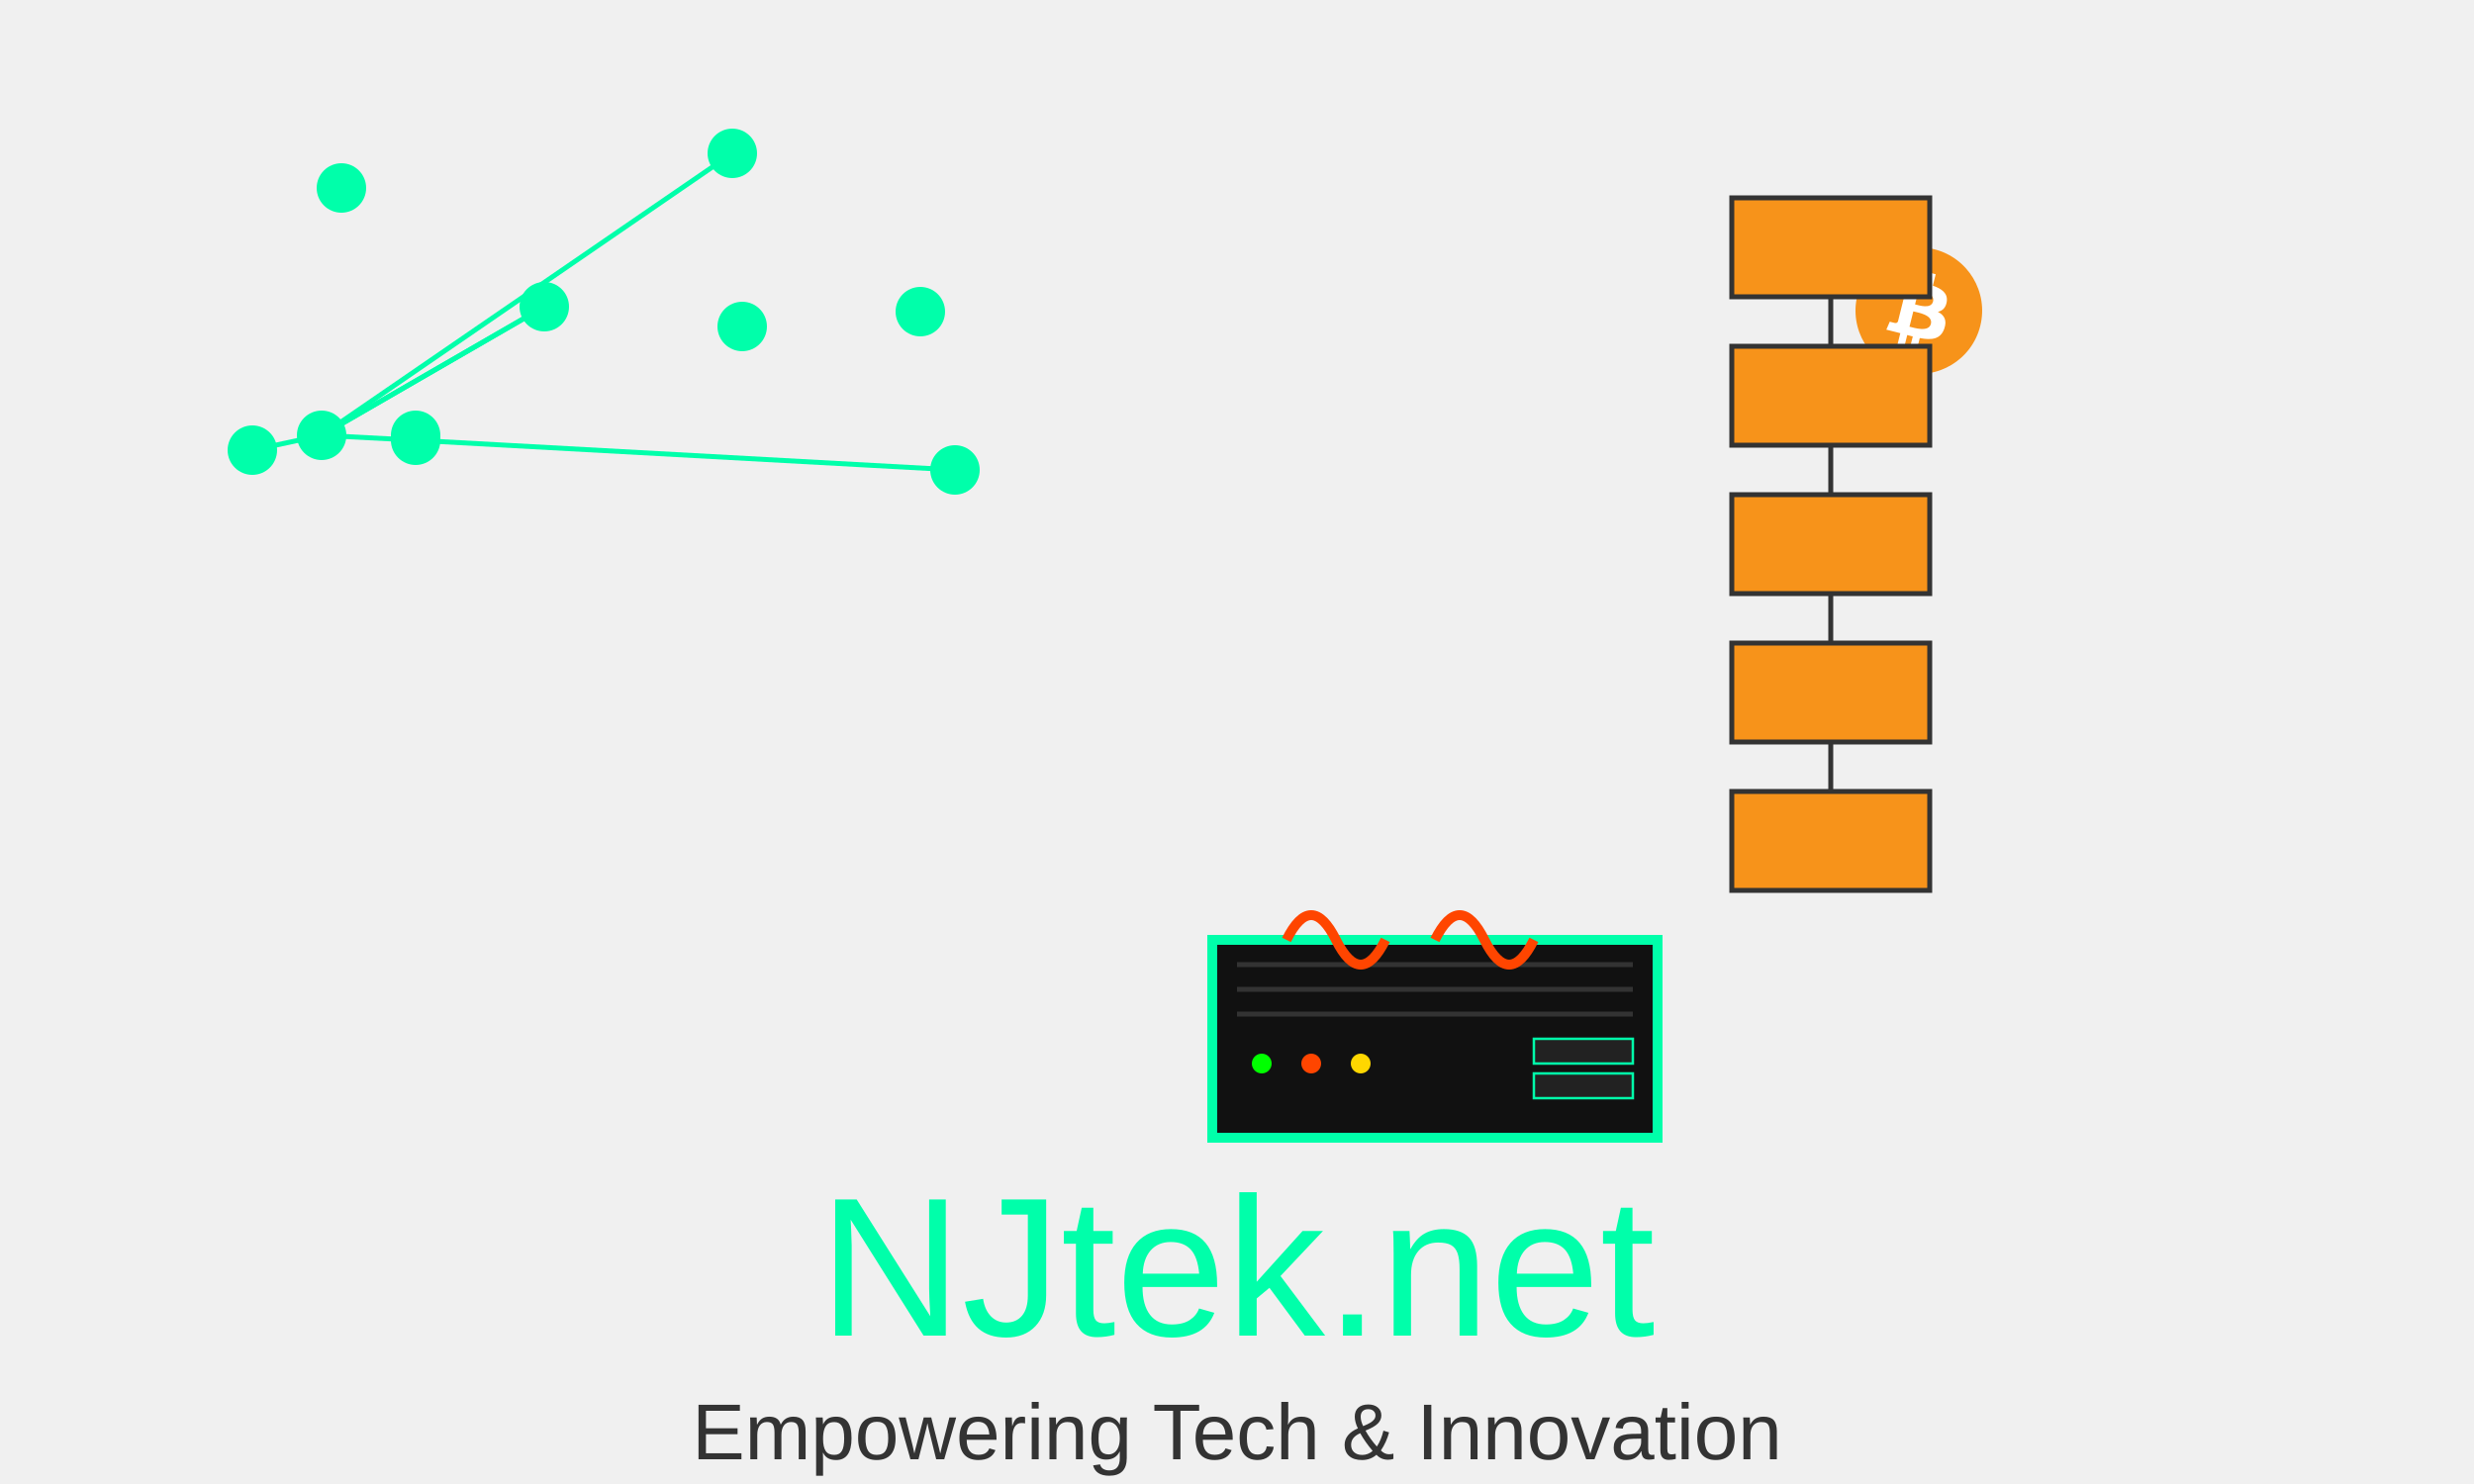
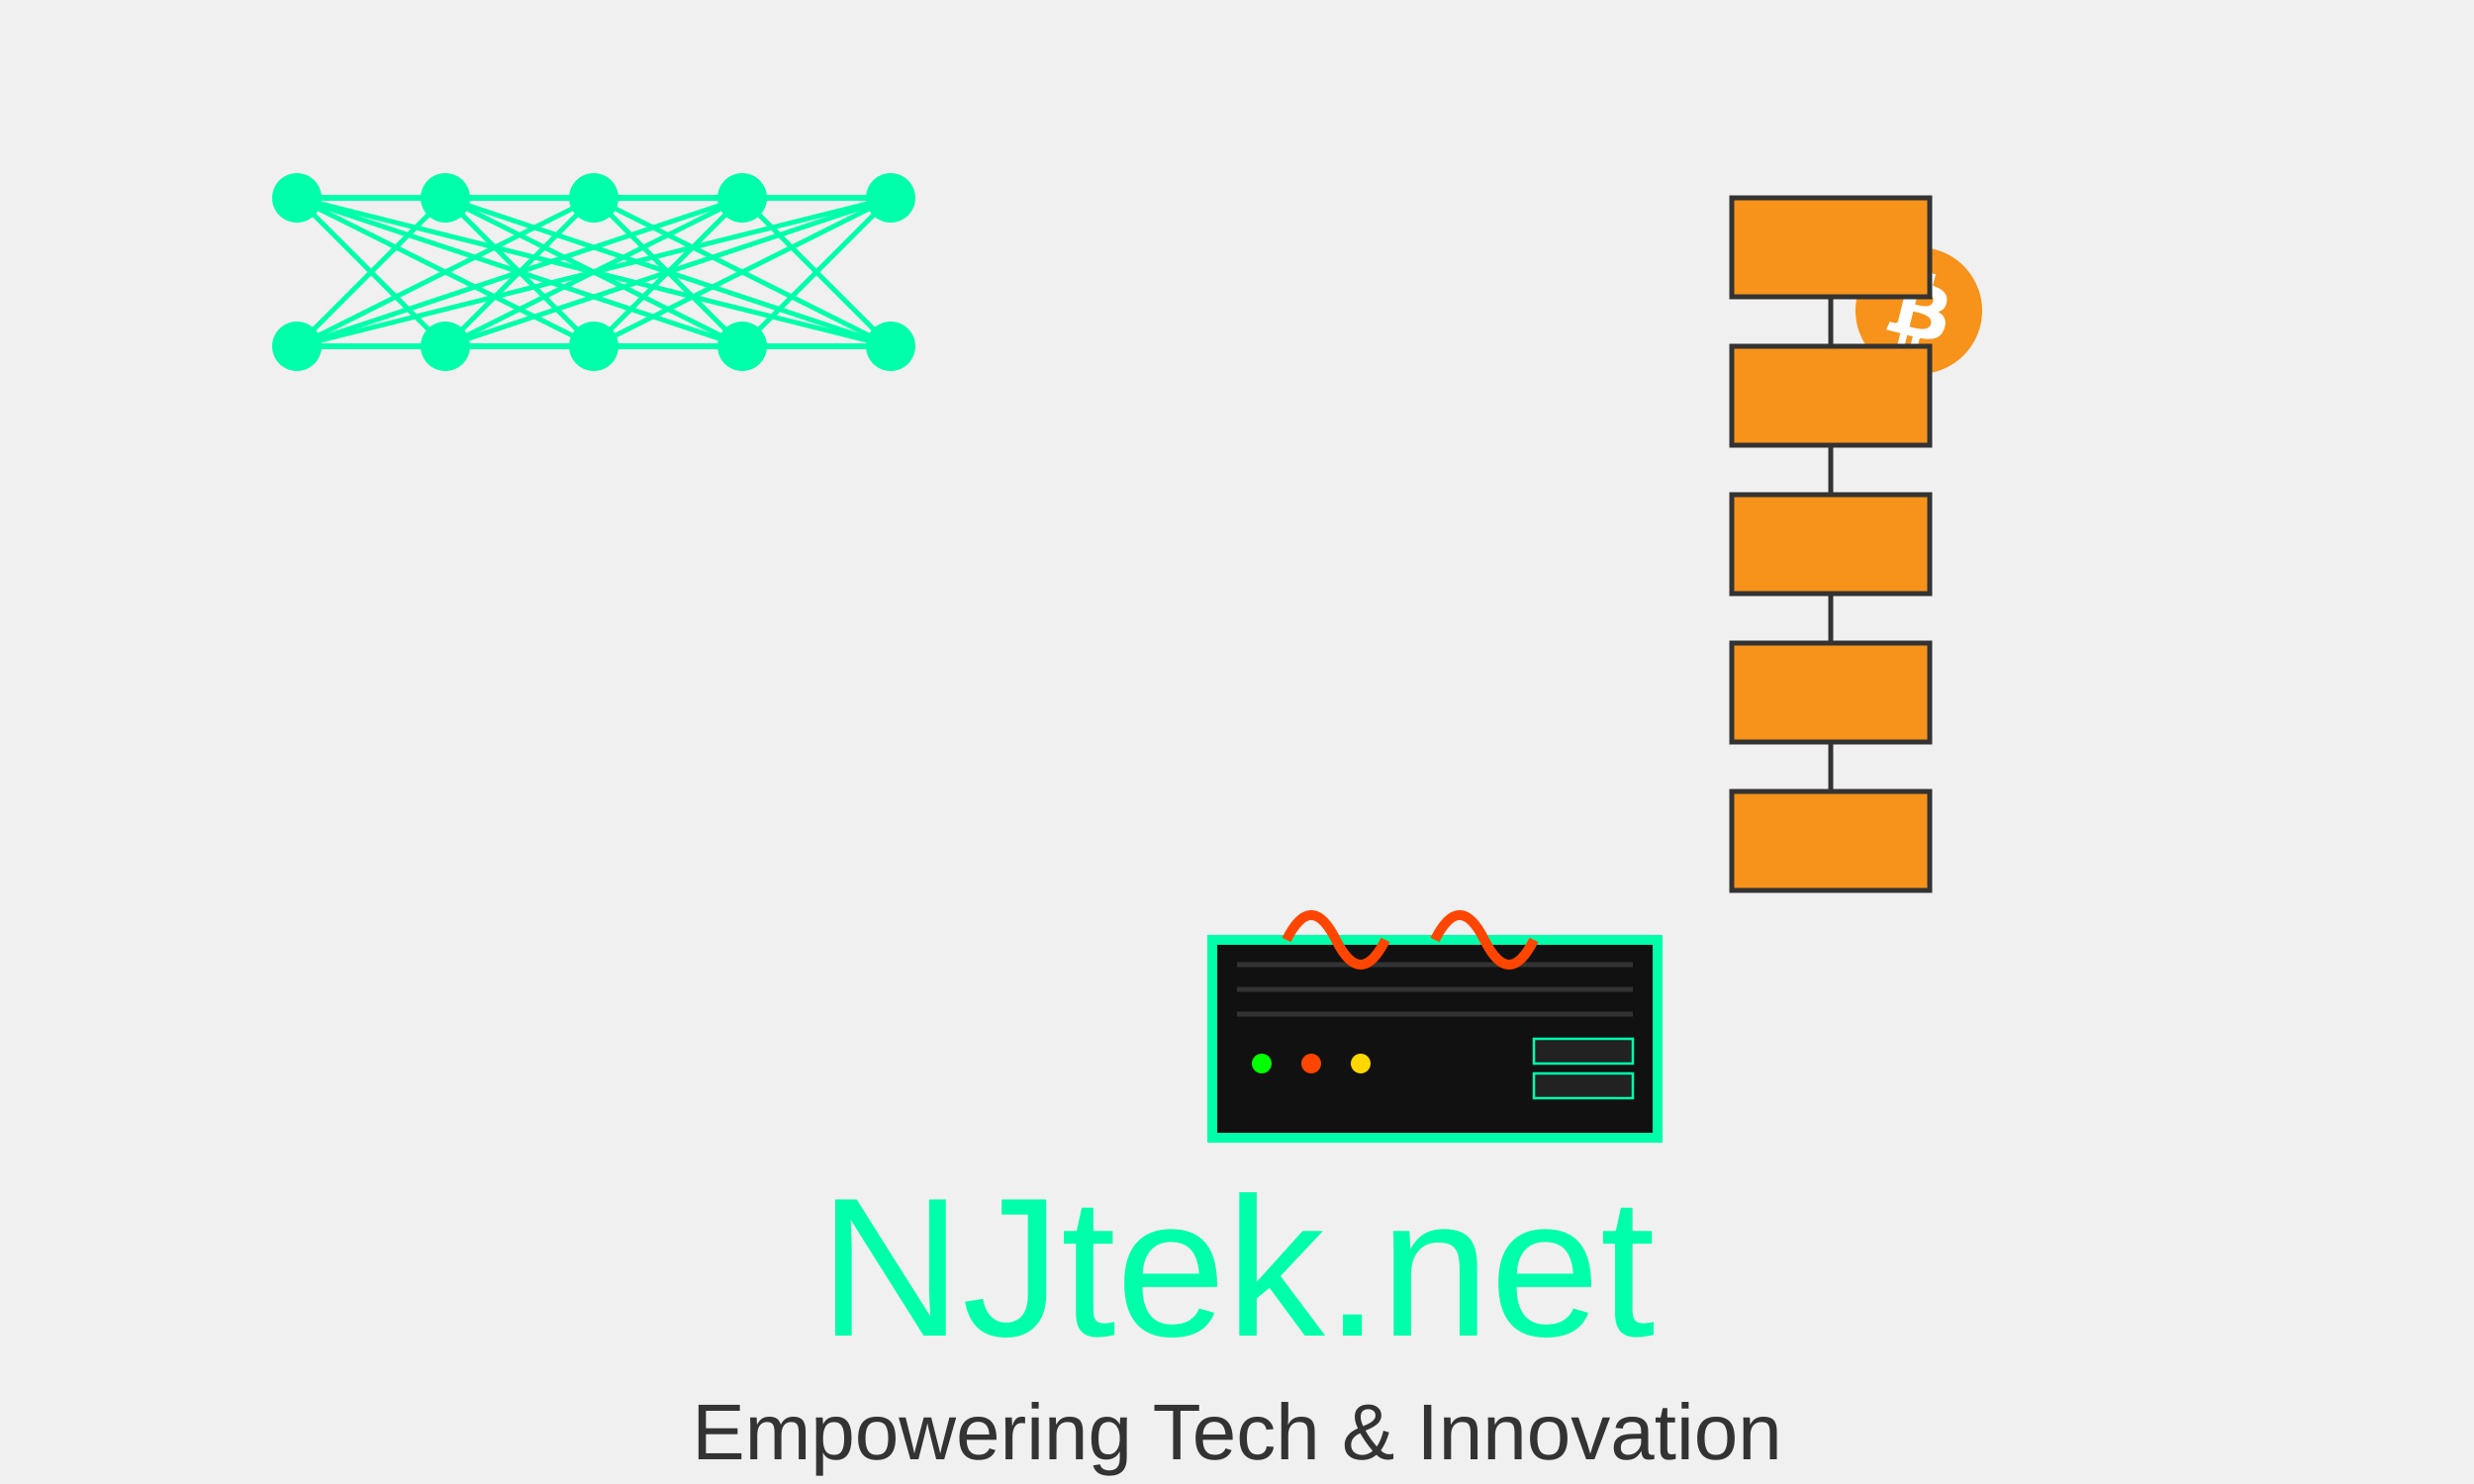
<svg xmlns="http://www.w3.org/2000/svg" width="500" height="300">
-   <circle cx="193" cy="95" r="5" fill="#00FFAA" />
-   <circle cx="110" cy="62" r="5" fill="#00FFAA" />
-   <circle cx="65" cy="88" r="5" fill="#00FFAA" />
-   <circle cx="84" cy="88" r="5" fill="#00FFAA" />
-   <circle cx="186" cy="63" r="5" fill="#00FFAA" />
-   <circle cx="84" cy="89" r="5" fill="#00FFAA" />
-   <circle cx="148" cy="31" r="5" fill="#00FFAA" />
-   <circle cx="51" cy="91" r="5" fill="#00FFAA" />
-   <circle cx="69" cy="38" r="5" fill="#00FFAA" />
-   <circle cx="150" cy="66" r="5" fill="#00FFAA" />
-   <line x1="193" y1="95" x2="84" y2="89" stroke="#00FFAA" stroke-width="1" />
-   <line x1="110" y1="62" x2="65" y2="88" stroke="#00FFAA" stroke-width="1" />
-   <line x1="65" y1="88" x2="110" y2="62" stroke="#00FFAA" stroke-width="1" />
-   <line x1="84" y1="88" x2="84" y2="89" stroke="#00FFAA" stroke-width="1" />
-   <line x1="84" y1="89" x2="65" y2="88" stroke="#00FFAA" stroke-width="1" />
-   <line x1="148" y1="31" x2="65" y2="88" stroke="#00FFAA" stroke-width="1" />
-   <line x1="51" y1="91" x2="65" y2="88" stroke="#00FFAA" stroke-width="1" />
+   <circle cx="60" cy="40" r="5" fill="#00FFAA" />
+   <circle cx="60" cy="70" r="5" fill="#00FFAA" />
+   <circle cx="90" cy="40" r="5" fill="#00FFAA" />
+   <circle cx="90" cy="70" r="5" fill="#00FFAA" />
+   <circle cx="120" cy="40" r="5" fill="#00FFAA" />
+   <circle cx="120" cy="70" r="5" fill="#00FFAA" />
+   <circle cx="150" cy="40" r="5" fill="#00FFAA" />
+   <circle cx="150" cy="70" r="5" fill="#00FFAA" />
+   <circle cx="180" cy="40" r="5" fill="#00FFAA" />
+   <circle cx="180" cy="70" r="5" fill="#00FFAA" />
+   <line x1="60" y1="40" x2="90" y2="40" stroke="#00FFAA" stroke-width="1" />
+   <line x1="60" y1="40" x2="90" y2="70" stroke="#00FFAA" stroke-width="1" />
+   <line x1="60" y1="40" x2="120" y2="40" stroke="#00FFAA" stroke-width="1" />
+   <line x1="60" y1="40" x2="120" y2="70" stroke="#00FFAA" stroke-width="1" />
+   <line x1="60" y1="40" x2="150" y2="40" stroke="#00FFAA" stroke-width="1" />
+   <line x1="60" y1="40" x2="150" y2="70" stroke="#00FFAA" stroke-width="1" />
+   <line x1="60" y1="40" x2="180" y2="40" stroke="#00FFAA" stroke-width="1" />
+   <line x1="60" y1="40" x2="180" y2="70" stroke="#00FFAA" stroke-width="1" />
+   <line x1="60" y1="70" x2="90" y2="40" stroke="#00FFAA" stroke-width="1" />
+   <line x1="60" y1="70" x2="90" y2="70" stroke="#00FFAA" stroke-width="1" />
+   <line x1="60" y1="70" x2="120" y2="40" stroke="#00FFAA" stroke-width="1" />
+   <line x1="60" y1="70" x2="120" y2="70" stroke="#00FFAA" stroke-width="1" />
+   <line x1="60" y1="70" x2="150" y2="40" stroke="#00FFAA" stroke-width="1" />
+   <line x1="60" y1="70" x2="150" y2="70" stroke="#00FFAA" stroke-width="1" />
+   <line x1="60" y1="70" x2="180" y2="40" stroke="#00FFAA" stroke-width="1" />
+   <line x1="60" y1="70" x2="180" y2="70" stroke="#00FFAA" stroke-width="1" />
+   <line x1="90" y1="40" x2="120" y2="40" stroke="#00FFAA" stroke-width="1" />
+   <line x1="90" y1="40" x2="120" y2="70" stroke="#00FFAA" stroke-width="1" />
+   <line x1="90" y1="40" x2="150" y2="40" stroke="#00FFAA" stroke-width="1" />
+   <line x1="90" y1="40" x2="150" y2="70" stroke="#00FFAA" stroke-width="1" />
+   <line x1="90" y1="40" x2="180" y2="40" stroke="#00FFAA" stroke-width="1" />
+   <line x1="90" y1="40" x2="180" y2="70" stroke="#00FFAA" stroke-width="1" />
+   <line x1="90" y1="70" x2="120" y2="40" stroke="#00FFAA" stroke-width="1" />
+   <line x1="90" y1="70" x2="120" y2="70" stroke="#00FFAA" stroke-width="1" />
+   <line x1="90" y1="70" x2="150" y2="40" stroke="#00FFAA" stroke-width="1" />
+   <line x1="90" y1="70" x2="150" y2="70" stroke="#00FFAA" stroke-width="1" />
+   <line x1="90" y1="70" x2="180" y2="40" stroke="#00FFAA" stroke-width="1" />
+   <line x1="90" y1="70" x2="180" y2="70" stroke="#00FFAA" stroke-width="1" />
+   <line x1="120" y1="40" x2="150" y2="40" stroke="#00FFAA" stroke-width="1" />
+   <line x1="120" y1="40" x2="150" y2="70" stroke="#00FFAA" stroke-width="1" />
+   <line x1="120" y1="40" x2="180" y2="40" stroke="#00FFAA" stroke-width="1" />
+   <line x1="120" y1="40" x2="180" y2="70" stroke="#00FFAA" stroke-width="1" />
+   <line x1="120" y1="70" x2="150" y2="40" stroke="#00FFAA" stroke-width="1" />
+   <line x1="120" y1="70" x2="150" y2="70" stroke="#00FFAA" stroke-width="1" />
+   <line x1="120" y1="70" x2="180" y2="40" stroke="#00FFAA" stroke-width="1" />
+   <line x1="120" y1="70" x2="180" y2="70" stroke="#00FFAA" stroke-width="1" />
+   <line x1="150" y1="40" x2="180" y2="40" stroke="#00FFAA" stroke-width="1" />
+   <line x1="150" y1="40" x2="180" y2="70" stroke="#00FFAA" stroke-width="1" />
+   <line x1="150" y1="70" x2="180" y2="40" stroke="#00FFAA" stroke-width="1" />
+   <line x1="150" y1="70" x2="180" y2="70" stroke="#00FFAA" stroke-width="1" />
  <g transform="translate(375,50) scale(0.4)">
    <g transform="translate(0.00630876,-0.00301984)">
      <path fill="#f7931a" d="m63.033,39.744c-4.274,17.143-21.637,27.576-38.782,23.301-17.138-4.274-27.571-21.638-23.295-38.78,4.272-17.145,21.635-27.579,38.775-23.305,17.144,4.274,27.576,21.64,23.302,38.784z" />
      <path fill="#FFF" d="m46.103,27.444c0.637-4.258-2.605-6.547-7.038-8.074l1.438-5.768-3.511-0.875-1.4,5.616c-0.923-0.23-1.871-0.447-2.813-0.662l1.41-5.653-3.509-0.875-1.439,5.766c-0.764-0.174-1.514-0.346-2.242-0.527l0.004-0.018-4.842-1.209-0.934,3.75s2.605,0.597,2.55,0.634c1.422,0.355,1.679,1.296,1.636,2.042l-1.638,6.571c0.098,0.025,0.225,0.061,0.365,0.117-0.117-0.029-0.242-0.061-0.371-0.092l-2.296,9.205c-0.174,0.432-0.615,1.08-1.609,0.834,0.035,0.051-2.552-0.637-2.552-0.637l-1.743,4.019,4.569,1.139c0.85,0.213,1.683,0.436,2.503,0.646l-1.453,5.834,3.507,0.875,1.439-5.772c0.958,0.26,1.888,0.5,2.798,0.726l-1.434,5.745,3.511,0.875,1.453-5.823c5.987,1.133,10.489,0.676,12.384-4.739,1.527-4.36-0.076-6.875-3.226-8.515,2.294-0.529,4.022-2.038,4.483-5.155zm-8.022,11.249c-1.085,4.36-8.426,2.003-10.806,1.412l1.928-7.729c2.38,0.594,10.012,1.77,8.878,6.317zm1.086-11.312c-0.99,3.966-7.1,1.951-9.082,1.457l1.748-7.01c1.982,0.494,8.365,1.416,7.334,5.553z" />
    </g>
  </g>
  <rect x="350" y="40" width="40" height="20" fill="#F7931A" stroke="#333" stroke-width="1" />
  <line x1="370" y1="60" x2="370" y2="70" stroke="#333" stroke-width="1" />
  <rect x="350" y="70" width="40" height="20" fill="#F7931A" stroke="#333" stroke-width="1" />
  <line x1="370" y1="90" x2="370" y2="100" stroke="#333" stroke-width="1" />
  <rect x="350" y="100" width="40" height="20" fill="#F7931A" stroke="#333" stroke-width="1" />
  <line x1="370" y1="120" x2="370" y2="130" stroke="#333" stroke-width="1" />
  <rect x="350" y="130" width="40" height="20" fill="#F7931A" stroke="#333" stroke-width="1" />
  <line x1="370" y1="150" x2="370" y2="160" stroke="#333" stroke-width="1" />
  <rect x="350" y="160" width="40" height="20" fill="#F7931A" stroke="#333" stroke-width="1" />
  <rect x="245" y="190" width="90" height="40" fill="#111111" stroke="#00FFAA" stroke-width="2" />
  <line x1="250" y1="195" x2="330" y2="195" stroke="#333333" stroke-width="1" />
  <line x1="250" y1="200" x2="330" y2="200" stroke="#333333" stroke-width="1" />
  <line x1="250" y1="205" x2="330" y2="205" stroke="#333333" stroke-width="1" />
  <circle cx="255" cy="215" r="2" fill="#00FF00" />
  <circle cx="265" cy="215" r="2" fill="#FF4500" />
  <circle cx="275" cy="215" r="2" fill="#FFD700" />
  <rect x="310" y="210" width="20" height="5" fill="#222222" stroke="#00FFAA" stroke-width="0.5" />
  <rect x="310" y="217" width="20" height="5" fill="#222222" stroke="#00FFAA" stroke-width="0.5" />
  <path d="M260 190 Q265 180, 270 190 T280 190" stroke="#FF4500" fill="none" stroke-width="2" />
  <path d="M290 190 Q295 180, 300 190 T310 190" stroke="#FF4500" fill="none" stroke-width="2" />
  <text x="250" y="270" text-anchor="middle" font-size="40" font-family="Arial" fill="#00FFAA">NJtek.net</text>
  <text x="250" y="295" text-anchor="middle" font-size="16" font-family="Arial" fill="#333333">Empowering Tech &amp; Innovation</text>
</svg>
